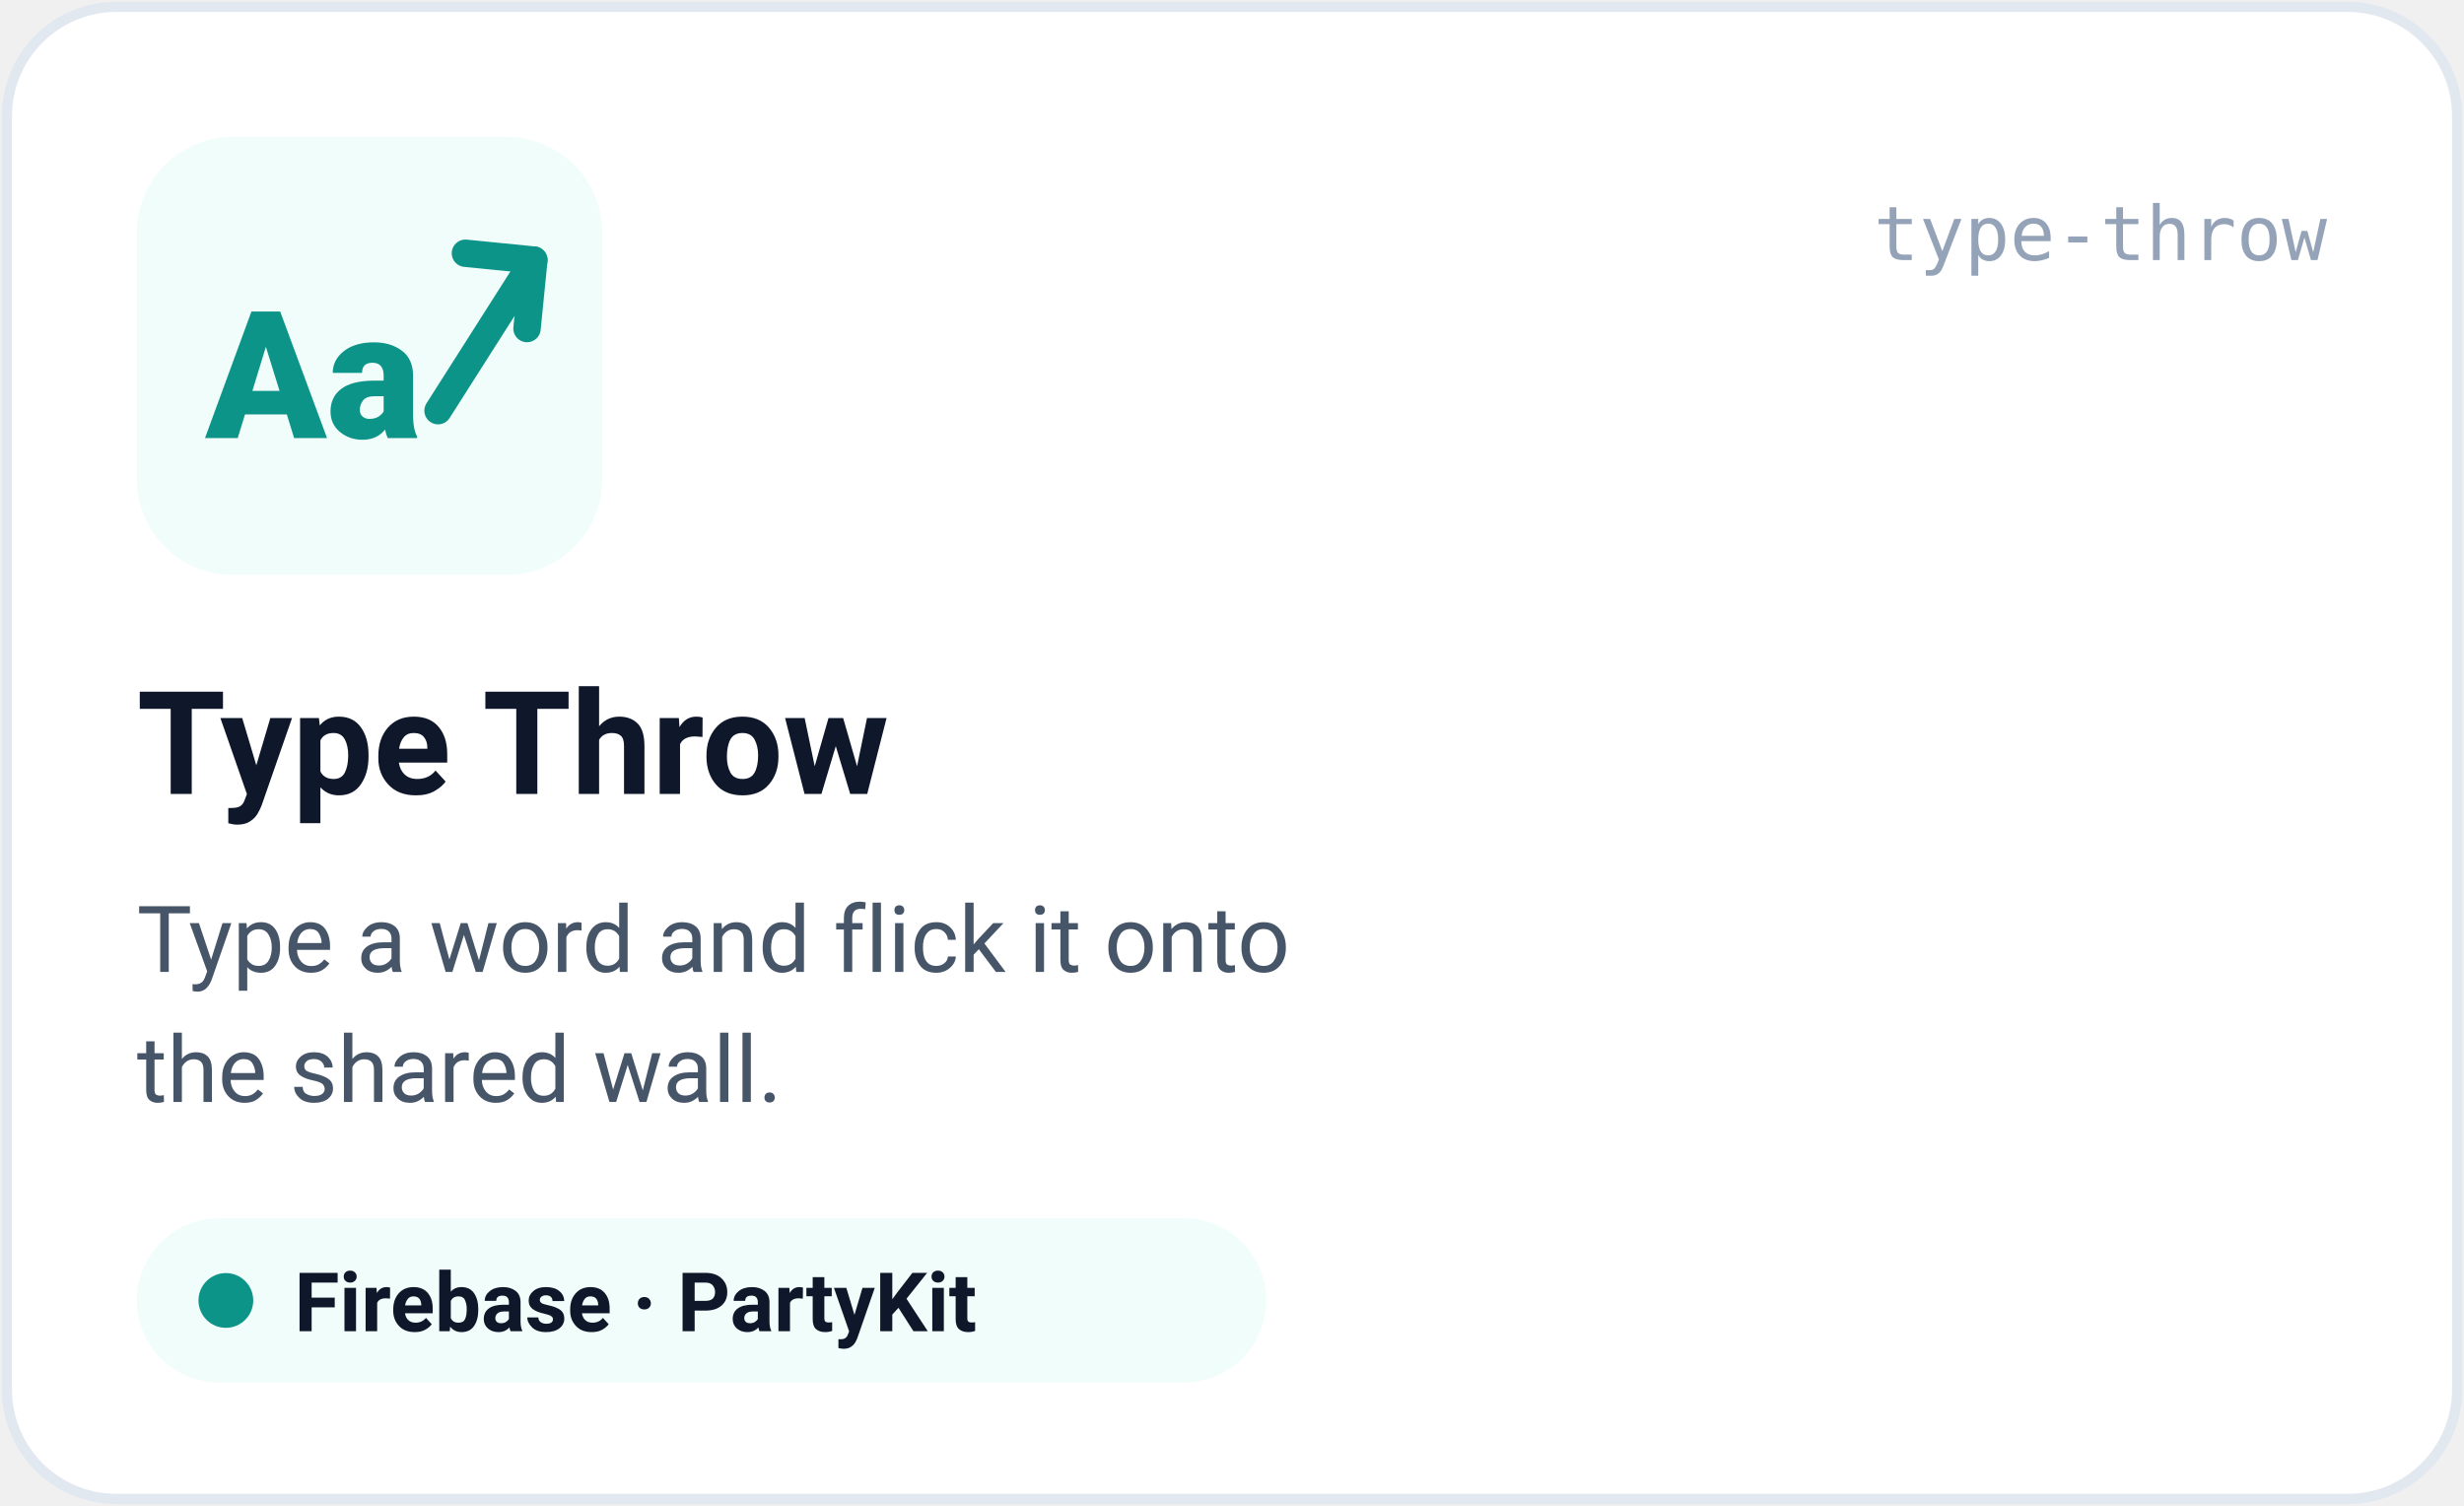
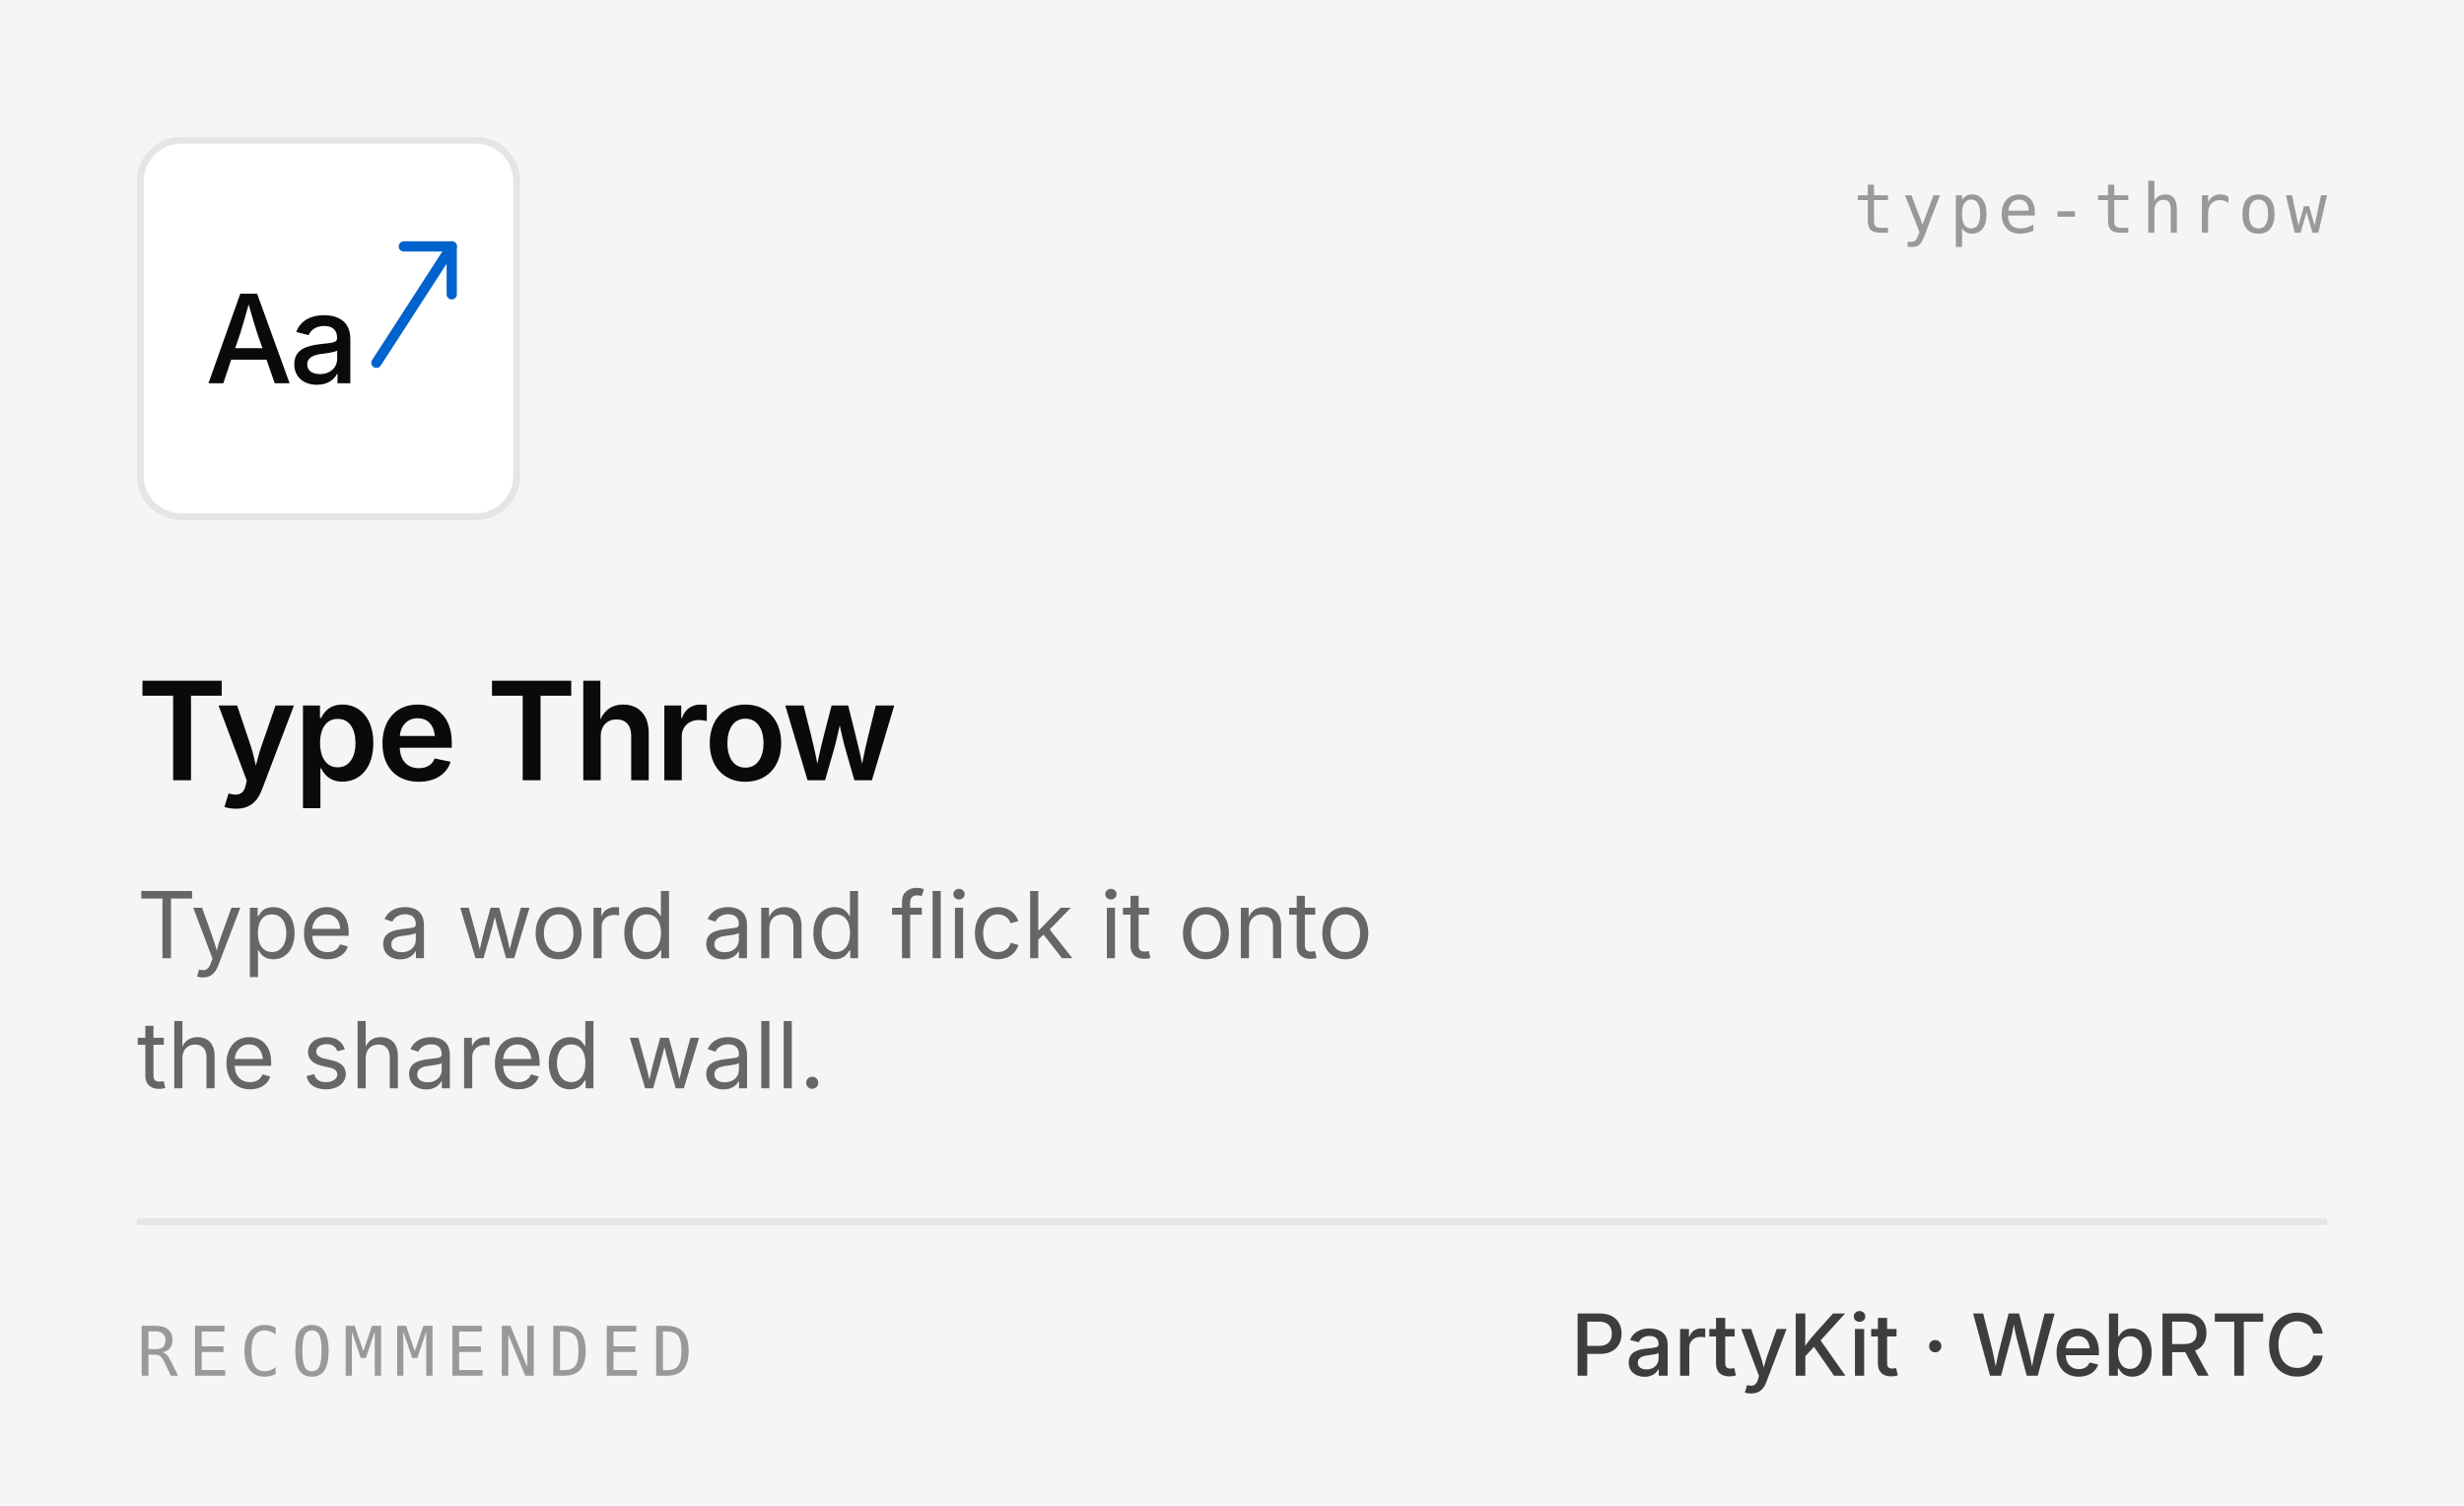
<svg xmlns="http://www.w3.org/2000/svg" viewBox="0 0 360 220" width="360" height="220" role="img" aria-labelledby="title desc">
  <style>
-     .bg{fill:#ffffff}.edge{stroke:#e2e8f0}.ink{fill:#0f172a}.muted{fill:#475569}.faint{fill:#94a3b8}
-     .tint{fill:#f0fdfa}.acc{fill:#0d9488}.acc-s{stroke:#0d9488}.chip{fill:#f0fdfa}
-     text{font-family:-apple-system,BlinkMacSystemFont,"Segoe UI",Roboto,"Helvetica Neue",Arial,"Hiragino Sans","Noto Sans JP",sans-serif}
-     .mono{font-family:ui-monospace,SFMono-Regular,Menlo,Consolas,monospace}
+     .bg{fill:#f5f5f5}.surface{fill:#ffffff}.hair{stroke:#e5e5e5}.strong{stroke:#cfcfcf}
+     .ink{fill:#0a0a0a}.ink-s{stroke:#0a0a0a}.ink2{fill:#3d3d3d}.muted{fill:#666666}.faint{fill:#999999}
+     .acc{fill:#0062cc}.acc-s{stroke:#0062cc}
+     text{font-family:"Outfit",-apple-system,BlinkMacSystemFont,"Segoe UI","Hiragino Sans","Noto Sans JP",sans-serif}
+     .mono{font-family:ui-monospace,SFMono-Regular,Menlo,monospace}
    @media (prefers-color-scheme: dark){
-       .bg{fill:#131a2e}.edge{stroke:#26304a}.ink{fill:#e2e8f0}.muted{fill:#a3b0c5}.faint{fill:#64748b}
-       .tint{fill:#0c2523}.acc{fill:#2dd4bf}.acc-s{stroke:#2dd4bf}.chip{fill:#0c2523}
+       .bg{fill:#141414}.surface{fill:#111111}.hair{stroke:#262626}.strong{stroke:#3a3a3a}
+       .ink{fill:#f2f2f2}.ink-s{stroke:#f2f2f2}.ink2{fill:#d4d4d4}.muted{fill:#a3a3a3}.faint{fill:#6b6b6b}
+       .acc{fill:#3b9cff}.acc-s{stroke:#3b9cff}
    }
  </style>
-   <rect class="bg edge" x="1" y="1" width="358" height="218" rx="16" stroke-width="1.5" />
-   <rect class="tint" x="20" y="20" width="68" height="64" rx="14" />
+   <rect class="bg" x="0" y="0" width="360" height="220" rx="0" />
+   <rect class="surface hair" x="20.5" y="20.5" width="55" height="55" rx="6" stroke-width="1" />
  <g transform="translate(20 20)">
-     <text x="10" y="44" font-size="26" font-weight="800" class="acc">Aa</text>
-     <path d="M44 40 L58 18" class="acc-s" stroke-width="4" stroke-linecap="round" />
-     <path d="M48 17 L58 18 L57 28" fill="none" class="acc-s" stroke-width="4" stroke-linecap="round" stroke-linejoin="round" />
+     <text class="ink" x="10" y="36" font-size="18" font-weight="500" letter-spacing="-0.5">Aa</text>
+     <g class="acc-s" fill="none" stroke-width="1.5" stroke-linecap="round" stroke-linejoin="round">
+       <path d="M35 33 L46 16" />
+       <path d="M39 16 L46 16 L46 23" />
+     </g>
  </g>
-   <text class="faint mono" x="340" y="38" font-size="11" text-anchor="end">type-throw</text>
-   <text class="ink" x="20" y="116" font-size="21" font-weight="700">Type Throw</text>
-   <text class="muted" x="20" y="142" font-size="13.5">Type a word and flick it onto</text>
-   <text class="muted" x="20" y="161" font-size="13.5">the shared wall.</text>
-   <rect class="chip" x="20" y="178" width="165" height="24" rx="12" />
-   <circle class="acc" cx="33" cy="190" r="4" />
-   <text class="ink" x="43" y="194.5" font-size="12" font-weight="600">Firebase · PartyKit</text>
+   <text class="faint mono" x="340" y="34" font-size="10" letter-spacing="1" text-anchor="end">type-throw</text>
+   <text class="ink" x="20" y="114" font-size="20" font-weight="600" letter-spacing="-0.4">Type Throw</text>
+   <text class="muted" x="20" y="140" font-size="13.5">Type a word and flick it onto</text>
+   <text class="muted" x="20" y="159" font-size="13.5">the shared wall.</text>
+   <path class="hair" d="M20 178.5 H340" stroke-width="1" />
+   <text class="faint mono" x="20" y="201" font-size="10" letter-spacing="1.5">RECOMMENDED</text>
+   <text class="ink2" x="340" y="201" font-size="12.5" font-weight="500" text-anchor="end">PartyKit · WebRTC</text>
</svg>
